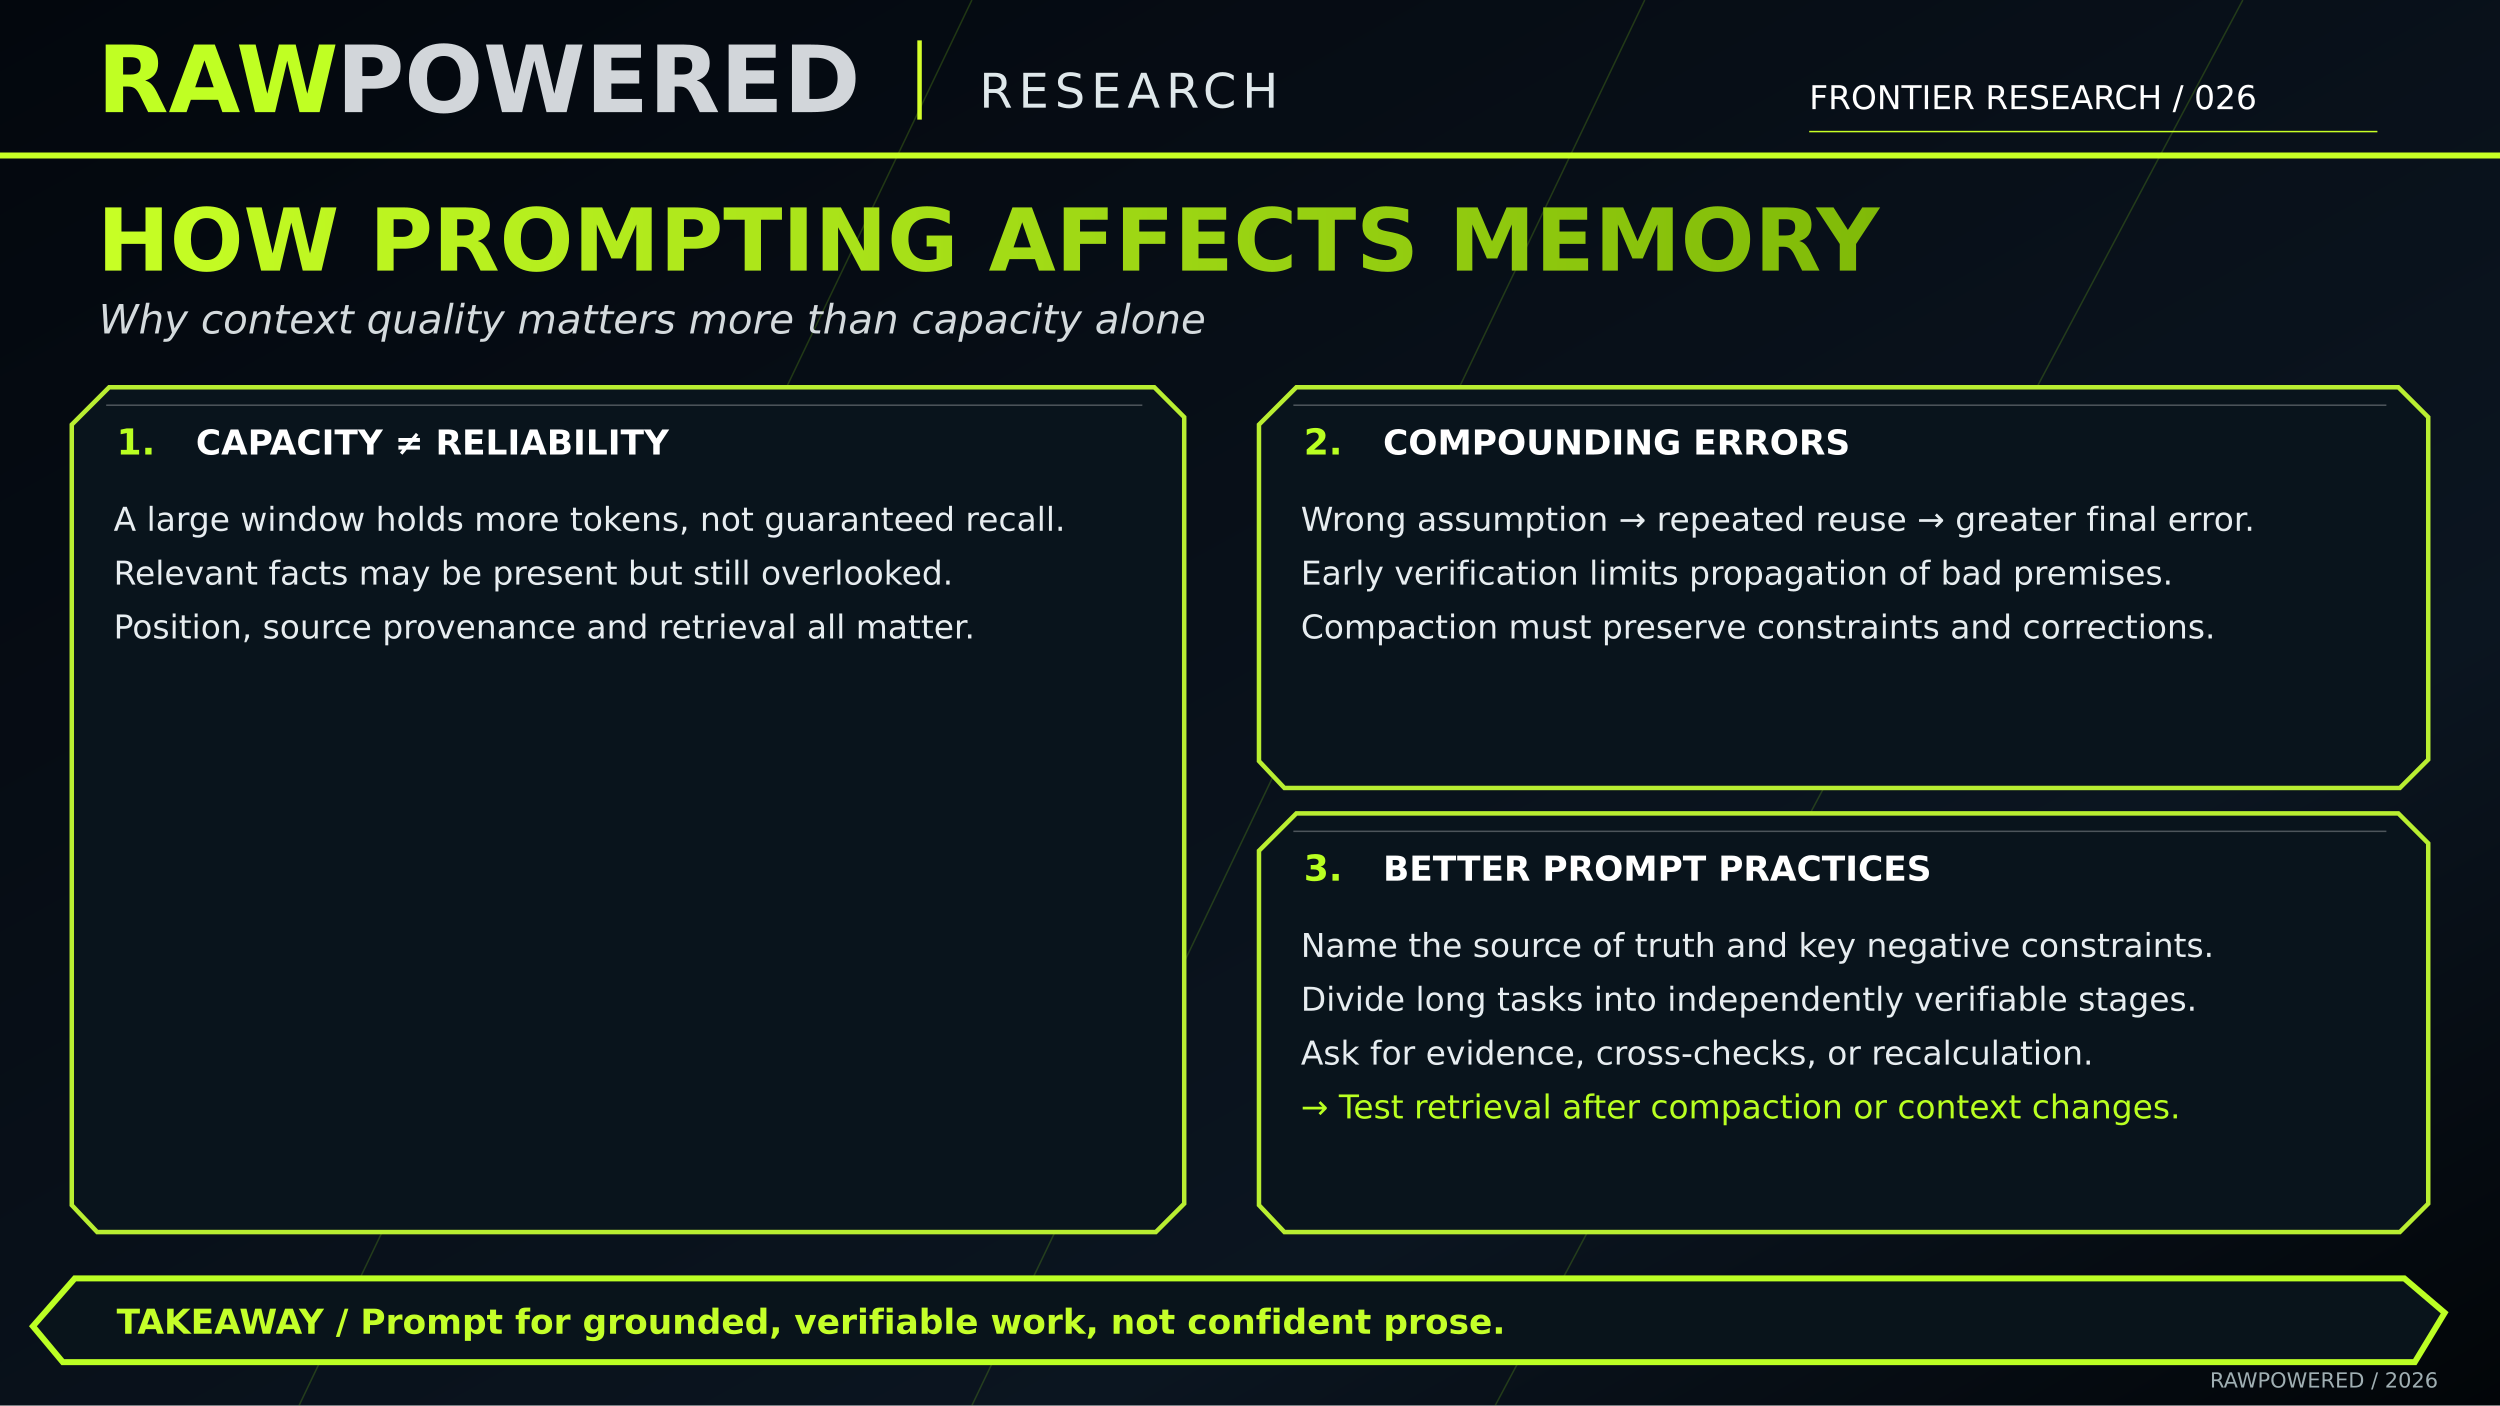
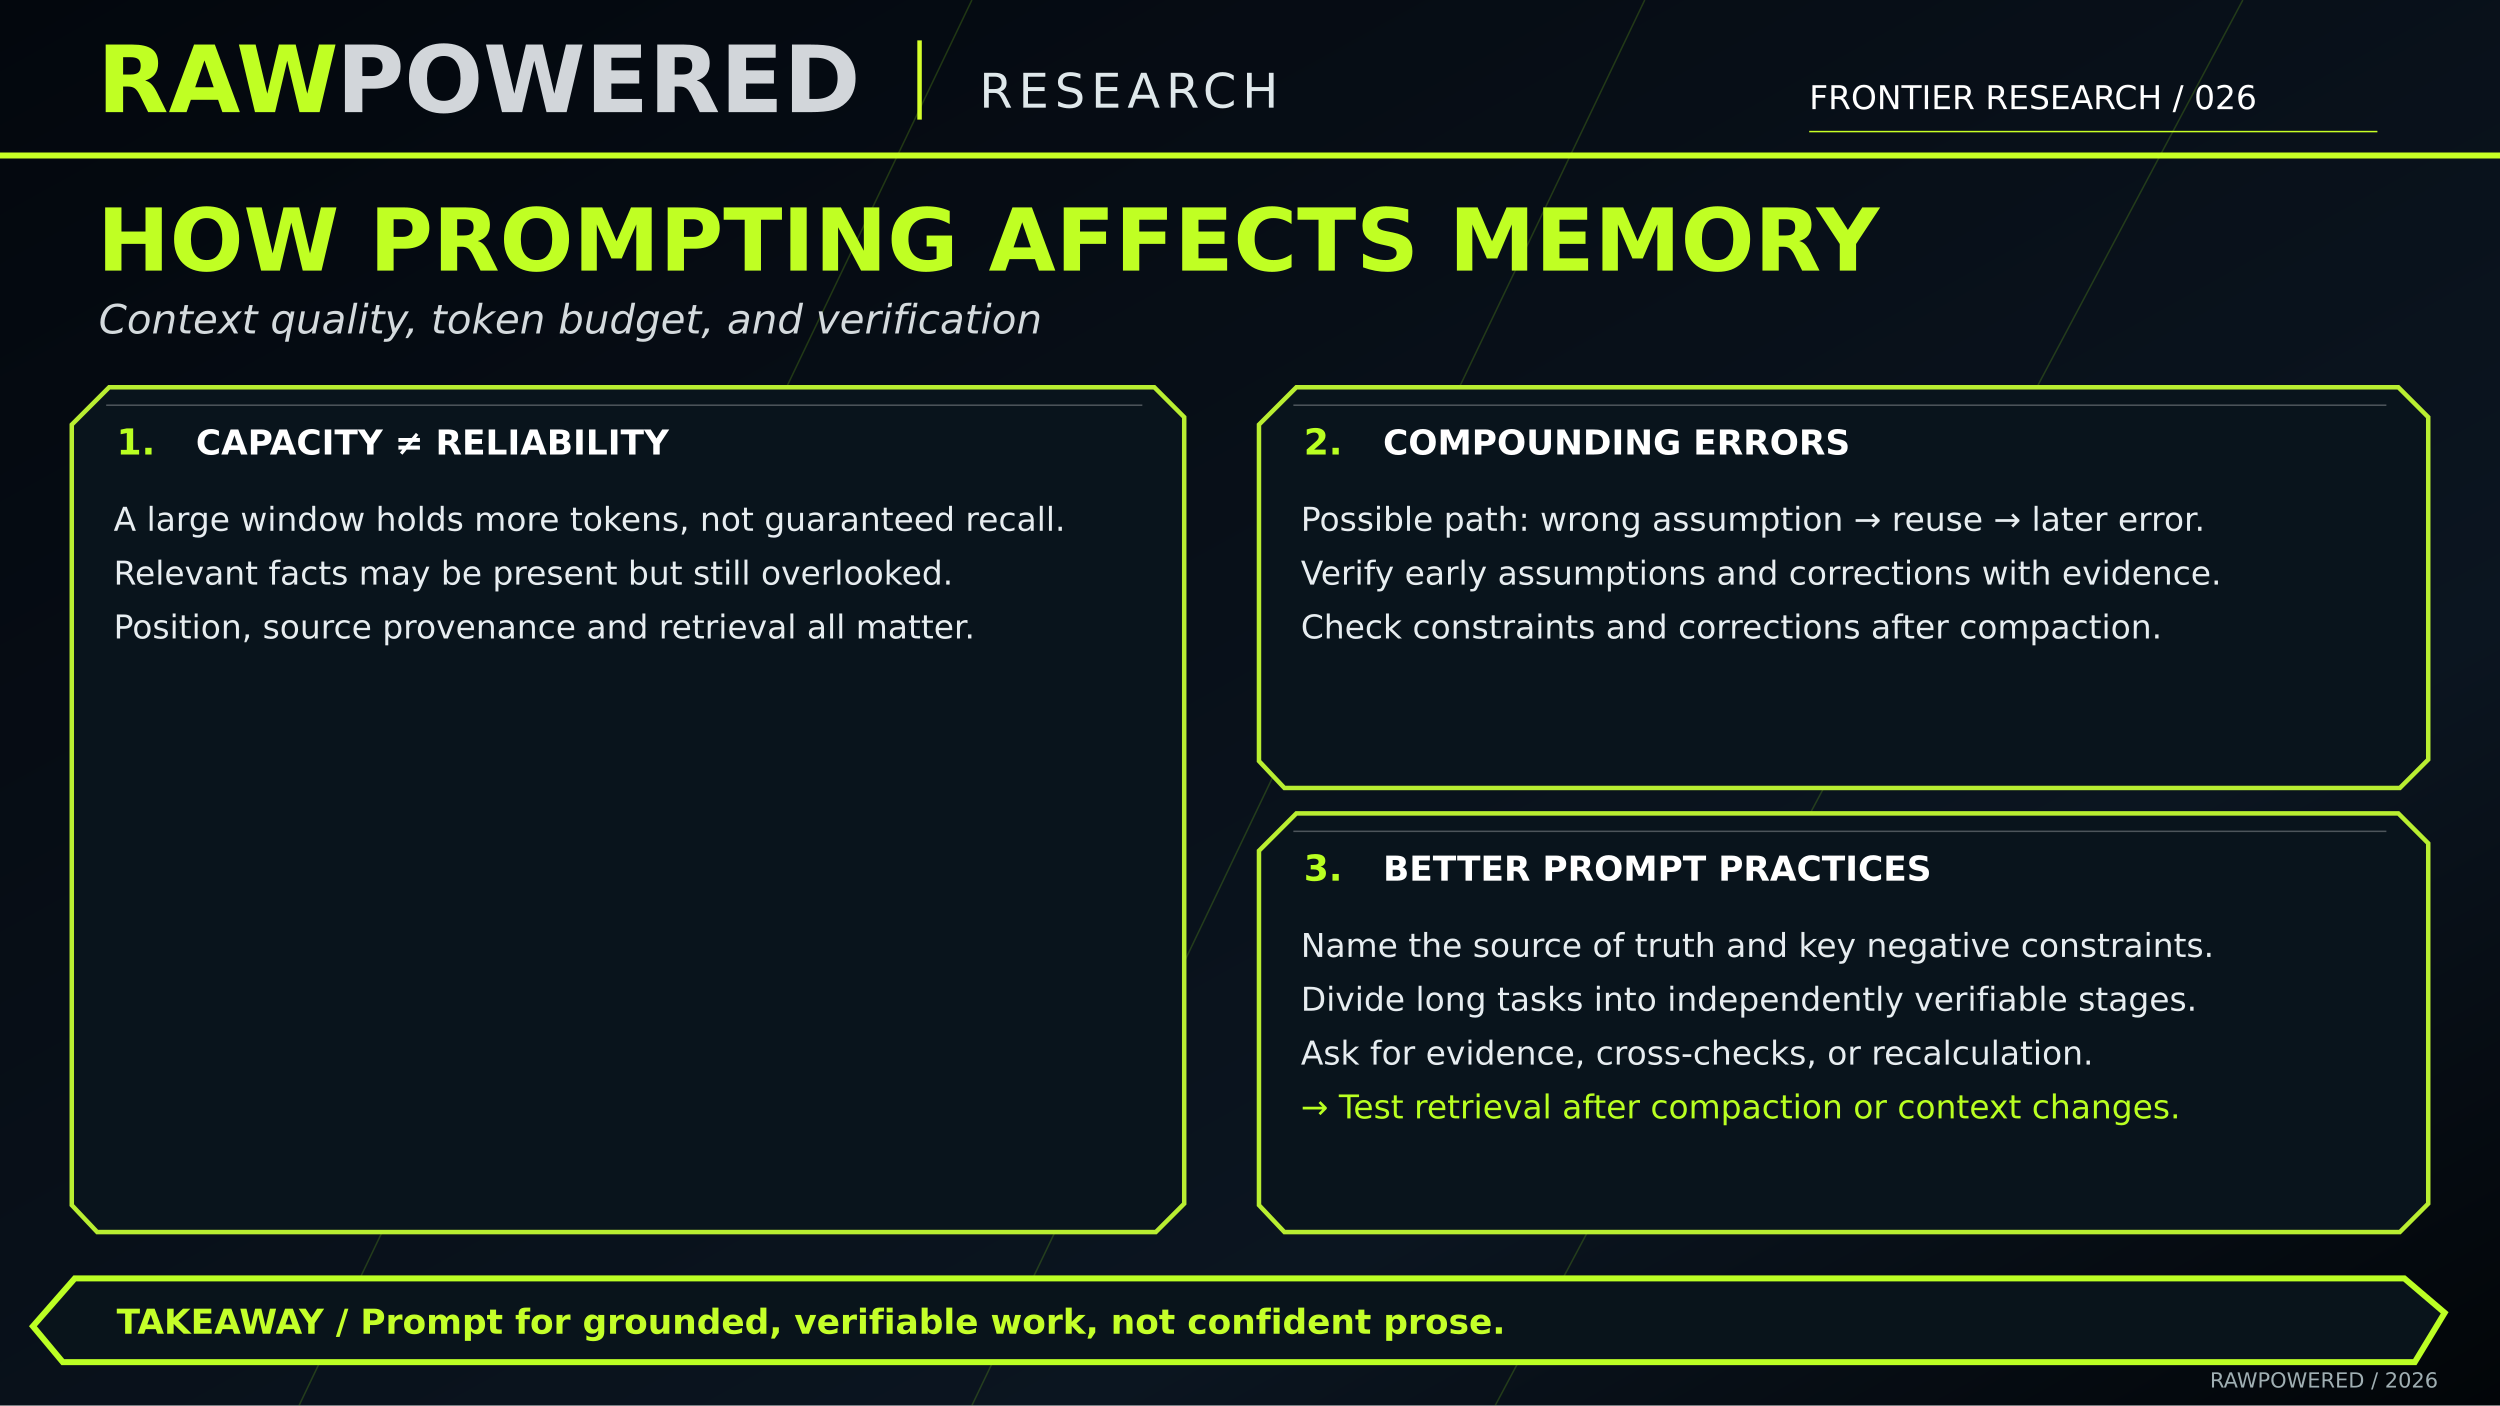
<svg xmlns="http://www.w3.org/2000/svg" width="1672" height="940" viewBox="0 0 1672 940">
  <defs>
    <linearGradient id="bg" x2="1" y2="1">
      <stop stop-color="#03070d" />
      <stop offset=".72" stop-color="#0b1520" />
      <stop offset="1" stop-color="#020508" />
    </linearGradient>
    <linearGradient id="lime">
      <stop stop-color="#c7ff25" />
      <stop offset="1" stop-color="#80ba08" />
    </linearGradient>
  </defs>
  <rect width="1672" height="940" fill="url(#bg)" />
  <g stroke="#8ee819" opacity=".2">
    <path d="M650 0 L200 940 M1100 0 L650 940 M1500 0 L1000 940" />
  </g>
  <path d="M0 104 H1672" stroke="#c7ff25" stroke-width="4" />
  <text x="65" y="75" font-size="62" font-family="DejaVu Sans,Arial" font-weight="bold" fill="#c0ff23">RAW</text>
  <text x="225" y="75" font-size="62" font-family="DejaVu Sans,Arial" font-weight="bold" fill="#d2d6da">POWERED</text>
  <path d="M615 27 V80" stroke="#d5ff2a" stroke-width="3" />
  <text x="655" y="72" font-size="32" font-family="DejaVu Sans,Arial" fill="#dfe8eb" letter-spacing="4">RESEARCH</text>
  <text x="1210" y="73" font-size="22" font-family="DejaVu Sans,Arial" fill="#fff">FRONTIER RESEARCH / 026</text>
  <path d="M1210 88 H1590" stroke="#c7ff25" />
-   <text x="65" y="181" font-family="DejaVu Sans,Arial" font-size="58" font-weight="bold" fill="url(#lime)">HOW PROMPTING AFFECTS MEMORY</text>
-   <text x="66" y="223" font-family="DejaVu Sans,Arial" font-size="27" font-style="italic" fill="#d4dadd">Why context quality matters more than capacity alone</text>
+   <text x="65" y="181" font-family="DejaVu Sans,Arial" font-size="58" font-weight="bold" fill="#c0ff23">HOW PROMPTING AFFECTS MEMORY</text>
+   <text x="66" y="223" font-family="DejaVu Sans,Arial" font-size="27" font-style="italic" fill="#d4dadd">Context quality, token budget, and verification</text>
  <path d="M73 259 H772 L792 279 V805 L773 824 H65 L48 806 V284Z" fill="#09141c" stroke="#b9ee31" stroke-width="3" />
  <path d="M71 271 H764" stroke="#fff" opacity=".28" />
  <text x="78" y="304" font-family="DejaVu Sans,Arial" font-weight="bold" font-size="24" fill="#b9ff21">1.</text>
  <text x="131" y="304" font-family="DejaVu Sans,Arial" font-weight="bold" font-size="23" fill="#fff">CAPACITY ≠ RELIABILITY</text>
  <text x="76" y="355" font-family="DejaVu Sans,Arial" font-size="22" fill="#e7edf0">A large window holds more tokens, not guaranteed recall.</text>
  <text x="76" y="391" font-family="DejaVu Sans,Arial" font-size="22" fill="#e7edf0">Relevant facts may be present but still overlooked.</text>
  <text x="76" y="427" font-family="DejaVu Sans,Arial" font-size="22" fill="#e7edf0">Position, source provenance and retrieval all matter.</text>
  <path d="M867 259 H1604 L1624 279 V508 L1605 527 H859 L842 509 V284Z" fill="#09141c" stroke="#b9ee31" stroke-width="3" />
  <path d="M865 271 H1596" stroke="#fff" opacity=".28" />
  <text x="872" y="304" font-family="DejaVu Sans,Arial" font-weight="bold" font-size="24" fill="#b9ff21">2.</text>
  <text x="925" y="304" font-family="DejaVu Sans,Arial" font-weight="bold" font-size="23" fill="#fff">COMPOUNDING ERRORS</text>
-   <text x="870" y="355" font-family="DejaVu Sans,Arial" font-size="22" fill="#e7edf0">Wrong assumption → repeated reuse → greater final error.</text>
-   <text x="870" y="391" font-family="DejaVu Sans,Arial" font-size="22" fill="#e7edf0">Early verification limits propagation of bad premises.</text>
-   <text x="870" y="427" font-family="DejaVu Sans,Arial" font-size="22" fill="#e7edf0">Compaction must preserve constraints and corrections.</text>
+   <text x="870" y="355" font-family="DejaVu Sans,Arial" font-size="22" fill="#e7edf0">Possible path: wrong assumption → reuse → later error.</text>
+   <text x="870" y="391" font-family="DejaVu Sans,Arial" font-size="22" fill="#e7edf0">Verify early assumptions and corrections with evidence.</text>
+   <text x="870" y="427" font-family="DejaVu Sans,Arial" font-size="22" fill="#e7edf0">Check constraints and corrections after compaction.</text>
  <path d="M867 544 H1604 L1624 564 V805 L1605 824 H859 L842 806 V569Z" fill="#09141c" stroke="#b9ee31" stroke-width="3" />
  <path d="M865 556 H1596" stroke="#fff" opacity=".28" />
  <text x="872" y="589" font-family="DejaVu Sans,Arial" font-weight="bold" font-size="24" fill="#b9ff21">3.</text>
  <text x="925" y="589" font-family="DejaVu Sans,Arial" font-weight="bold" font-size="23" fill="#fff">BETTER PROMPT PRACTICES</text>
  <text x="870" y="640" font-family="DejaVu Sans,Arial" font-size="22" fill="#e7edf0">Name the source of truth and key negative constraints.</text>
  <text x="870" y="676" font-family="DejaVu Sans,Arial" font-size="22" fill="#e7edf0">Divide long tasks into independently verifiable stages.</text>
  <text x="870" y="712" font-family="DejaVu Sans,Arial" font-size="22" fill="#e7edf0">Ask for evidence, cross-checks, or recalculation.</text>
  <text x="870" y="748" font-family="DejaVu Sans,Arial" font-size="22" fill="#b9ff21">→ Test retrieval after compaction or context changes.</text>
  <path d="M50 855 H1608 L1635 878 L1615 911 H42 L22 887 Z" fill="#09141b" stroke="#bcff24" stroke-width="4" />
  <text x="78" y="892" font-family="DejaVu Sans,Arial" font-weight="bold" font-size="23" fill="#c4ff29">TAKEAWAY  /  Prompt for grounded, verifiable work, not confident prose.</text>
  <text x="1478" y="928" font-family="DejaVu Sans,Arial" font-size="14" fill="#a0afb3">RAWPOWERED / 2026</text>
</svg>
